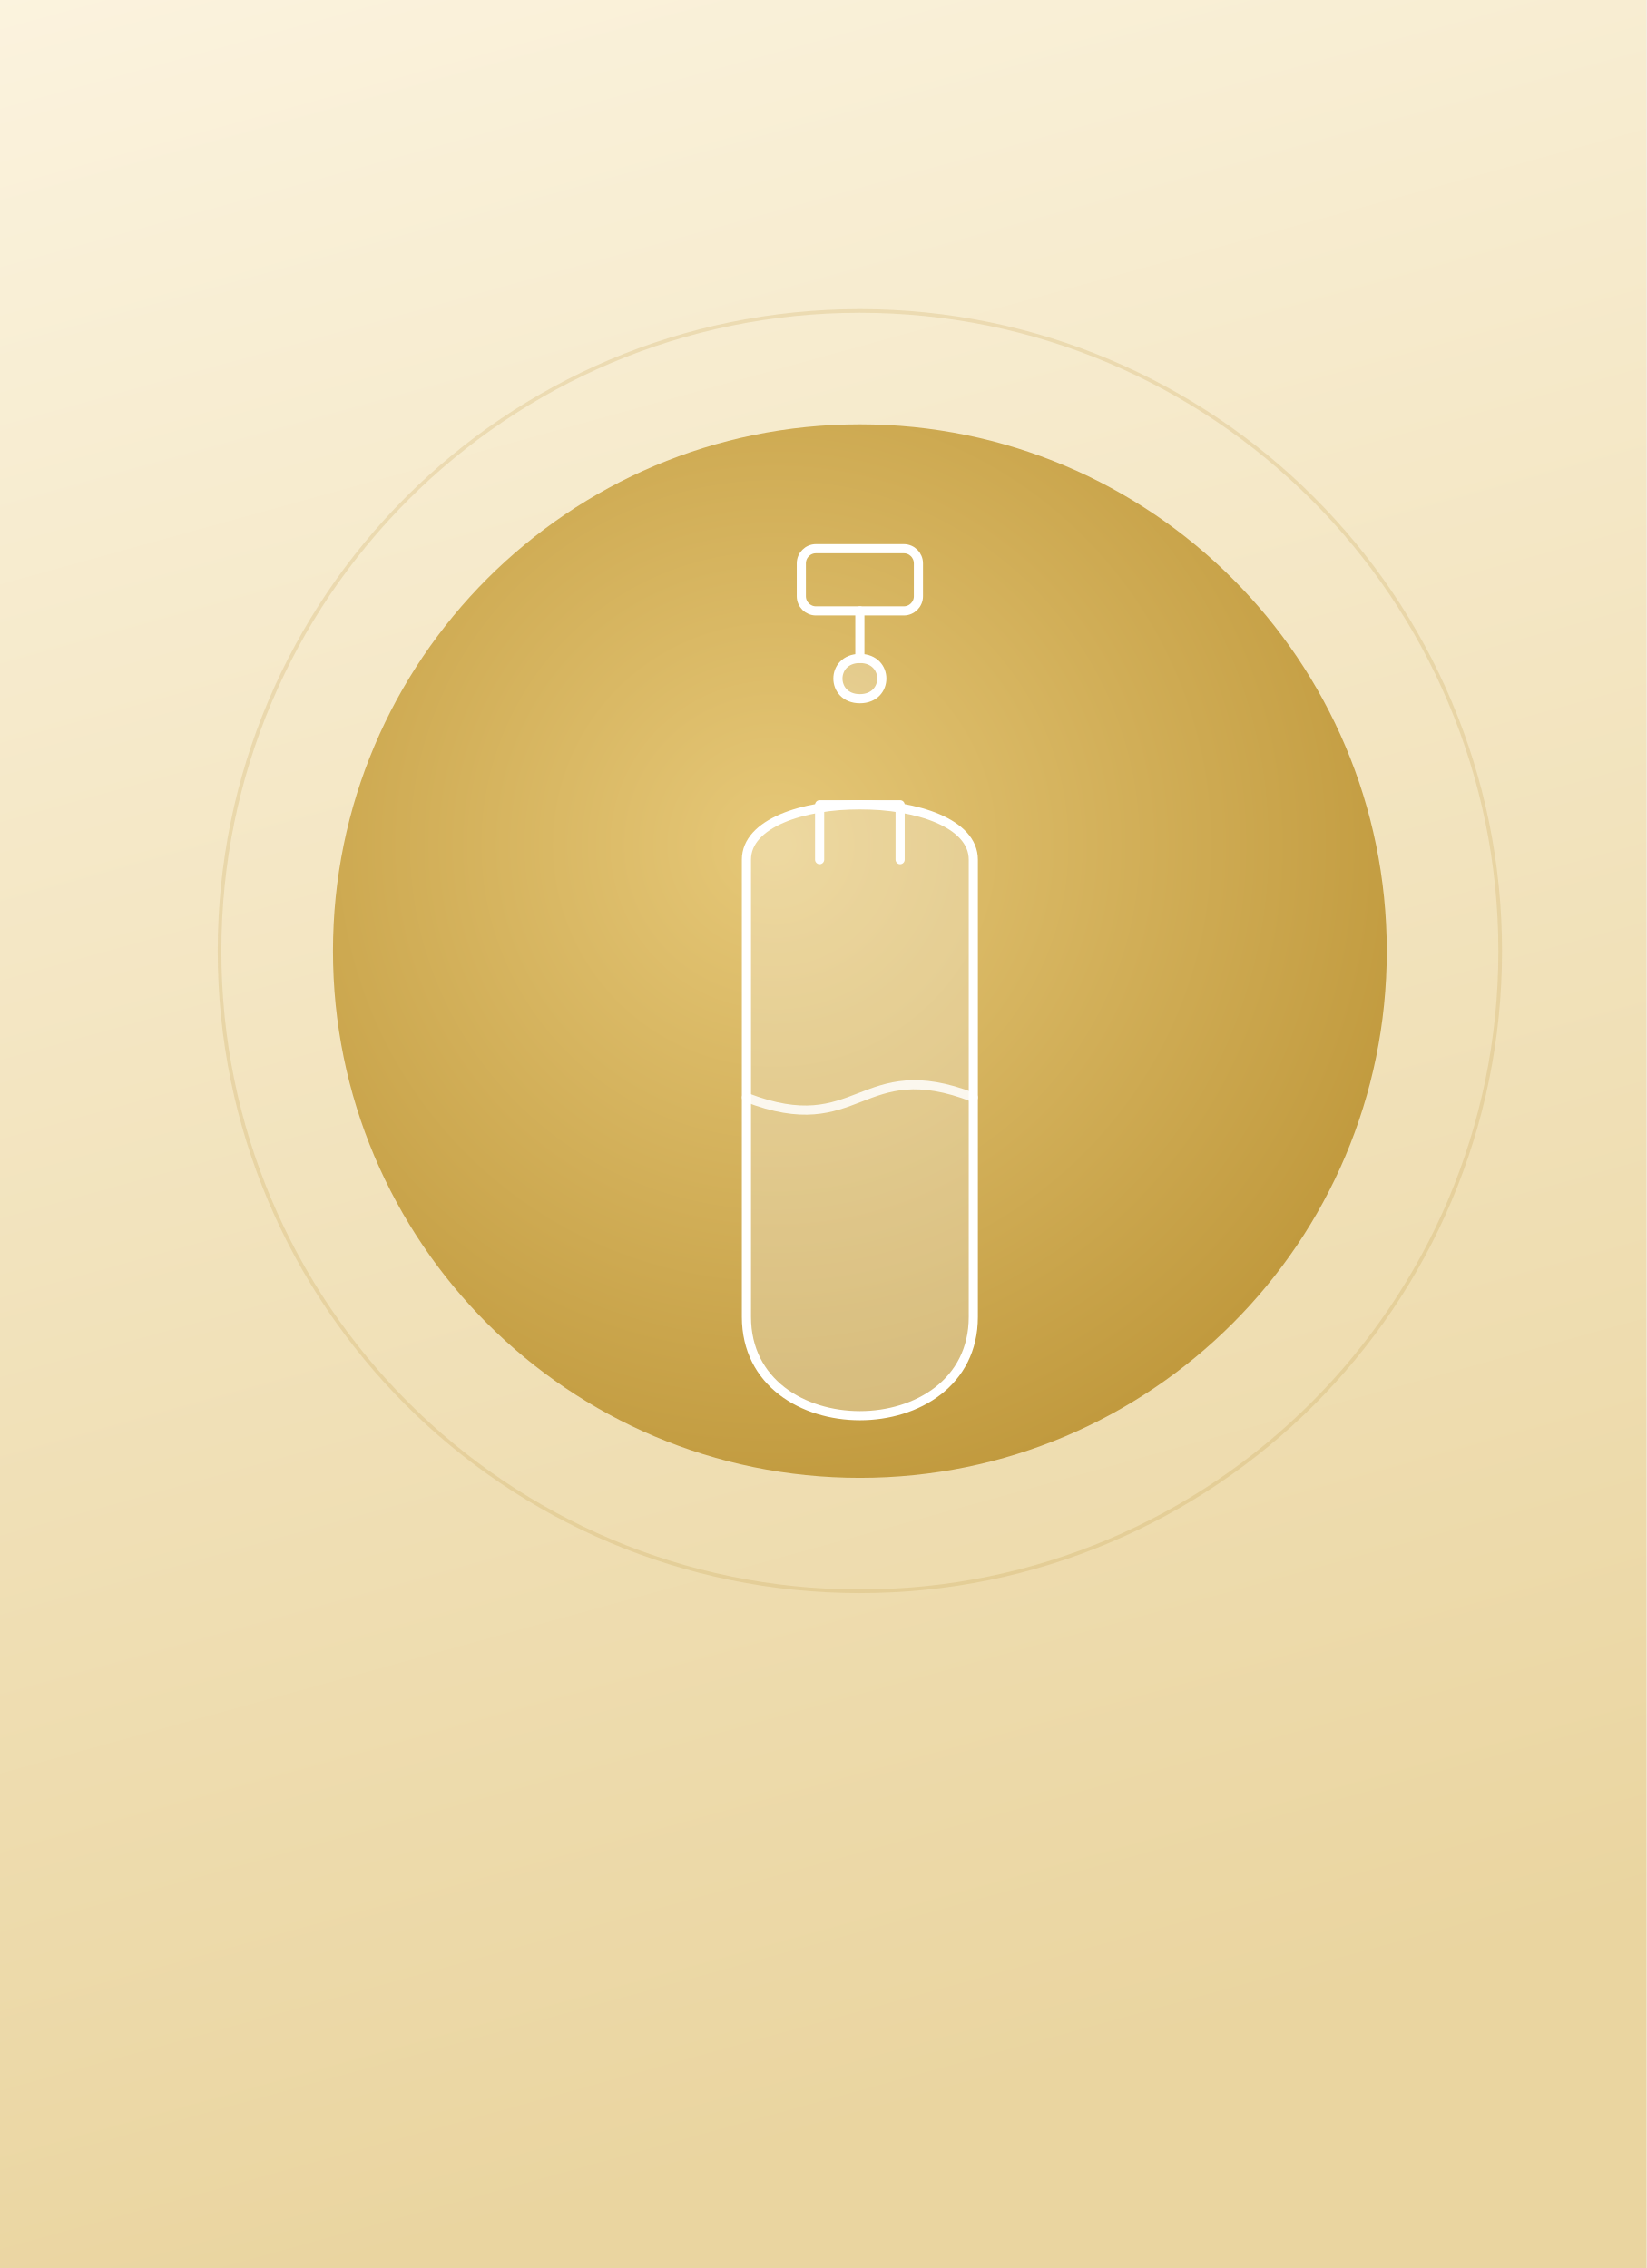
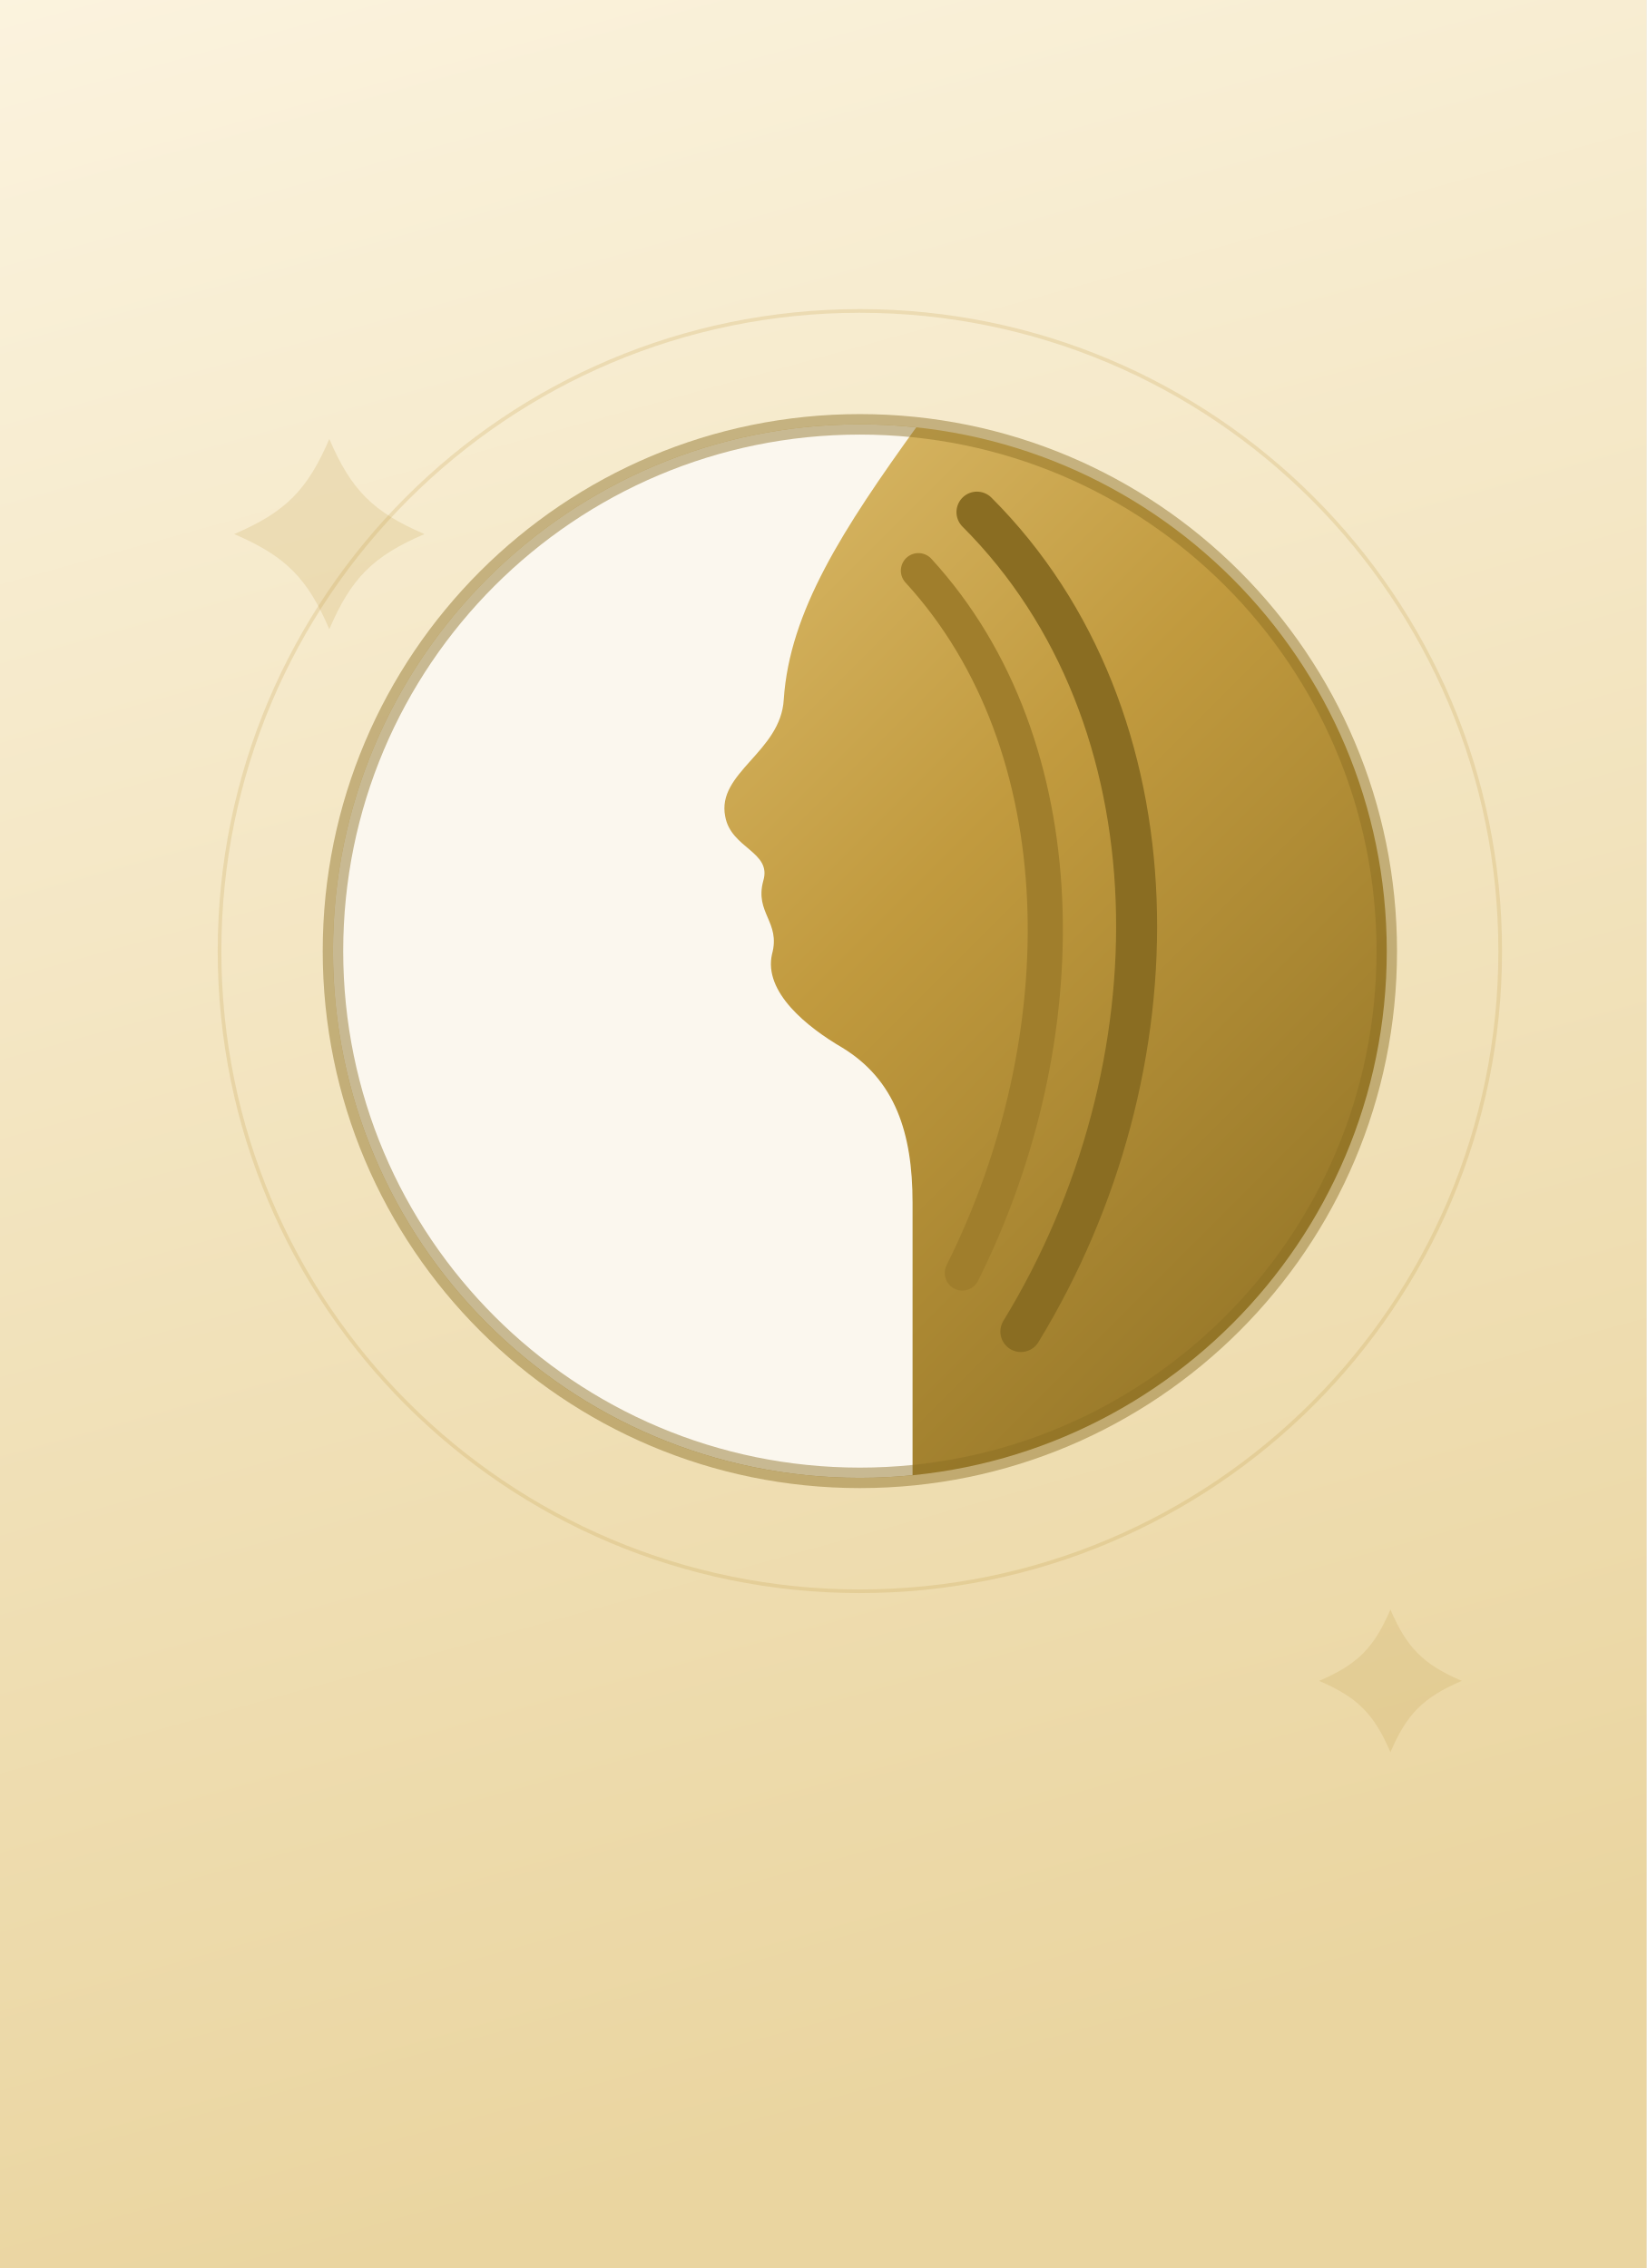
<svg xmlns="http://www.w3.org/2000/svg" width="900" height="1240" viewBox="0 0 900 1240" fill="none">
  <defs>
    <linearGradient id="bg" x1="0" y1="0" x2="0.2" y2="1">
      <stop offset="0" stop-color="#FBF3DE" />
      <stop offset="1" stop-color="#EAD5A0" />
    </linearGradient>
-     <radialGradient id="sun" cx="0.42" cy="0.4" r="0.62">
-       <stop offset="0" stop-color="#E6C878" />
-       <stop offset="1" stop-color="#C19A3E" />
-     </radialGradient>
+     <linearGradient id="sun" x1="0" y1="0" x2="1" y2="1">
+       <stop offset="0" stop-color="#EBCF86" />
+       <stop offset="0.5" stop-color="#C19A3E" />
+       <stop offset="1" stop-color="#8A6D22" />
+     </linearGradient>
+     <clipPath id="discClip">
+       <circle cx="20" cy="20" r="18" />
+     </clipPath>
  </defs>
  <rect width="900" height="1240" fill="url(#bg)" />
-   <circle cx="470" cy="520" r="288" fill="url(#sun)" />
  <circle cx="470" cy="520" r="350" fill="none" stroke="#C19A3E" stroke-opacity="0.20" stroke-width="2" />
-   <g stroke="#ffffff" stroke-width="5" fill="none" stroke-linecap="round" stroke-linejoin="round">
-     <rect x="438" y="300" width="64" height="34" rx="8" />
-     <path d="M470 334 V360" />
-     <path d="M470 360 c -16 0 -16 22 0 22 c 16 0 16 -22 0 -22 Z" fill="#ffffff" fill-opacity="0.25" />
-     <path d="M408 470              C 408 430, 532 430, 532 470              L 532 720              C 532 792, 408 792, 408 720 Z" fill="#ffffff" fill-opacity="0.30" />
-     <path d="M448 470 V440 H492 V470" />
-     <path d="M408 600 C 470 624, 470 576, 532 600" stroke-opacity="0.85" />
+   <g transform="translate(150,200) scale(16)">
+     <circle cx="20" cy="20" r="18" fill="url(#sun)" />
+     <g clip-path="url(#discClip)">
+       <path fill="#FBF7EE" d="M2 2 H22         C 19.4 5.6, 17.6 8.4, 17.4 11.4         C 17.3 13.2, 15.1 13.9, 15.4 15.4         C 15.6 16.5, 17.0 16.6, 16.7 17.6         C 16.4 18.7, 17.3 19.0, 17.0 20.1         C 16.7 21.4, 18.2 22.6, 19.4 23.3         C 21.2 24.4, 21.8 26.2, 21.8 28.6         L 21.8 42 H2 Z" />
+       <path fill="none" stroke="#8A6D22" stroke-width="1.4" stroke-linecap="round" d="M24 5 C 31 12, 31 24, 25.5 33" />
+       <path fill="none" stroke="#A07E2C" stroke-width="1.2" stroke-linecap="round" d="M22 7 C 27.5 13, 27.5 23, 23.5 31" />
+     </g>
+     <circle cx="20" cy="20" r="18" fill="none" stroke="#8A6D22" stroke-width="0.7" opacity="0.45" />
+   </g>
+   <g fill="#C19A3E" fill-opacity="0.18">
+     <path d="M180 240 c12 28, 24 40, 52 52 c-28 12, -40 24, -52 52 c-12 -28, -24 -40, -52 -52 c28 -12, 40 -24, 52 -52 Z" />
+     <path d="M760 880 c9 21, 18 30, 39 39 c-21 9, -30 18, -39 39 c-9 -21, -18 -30, -39 -39 c21 -9, 30 -18, 39 -39 Z" />
  </g>
</svg>
